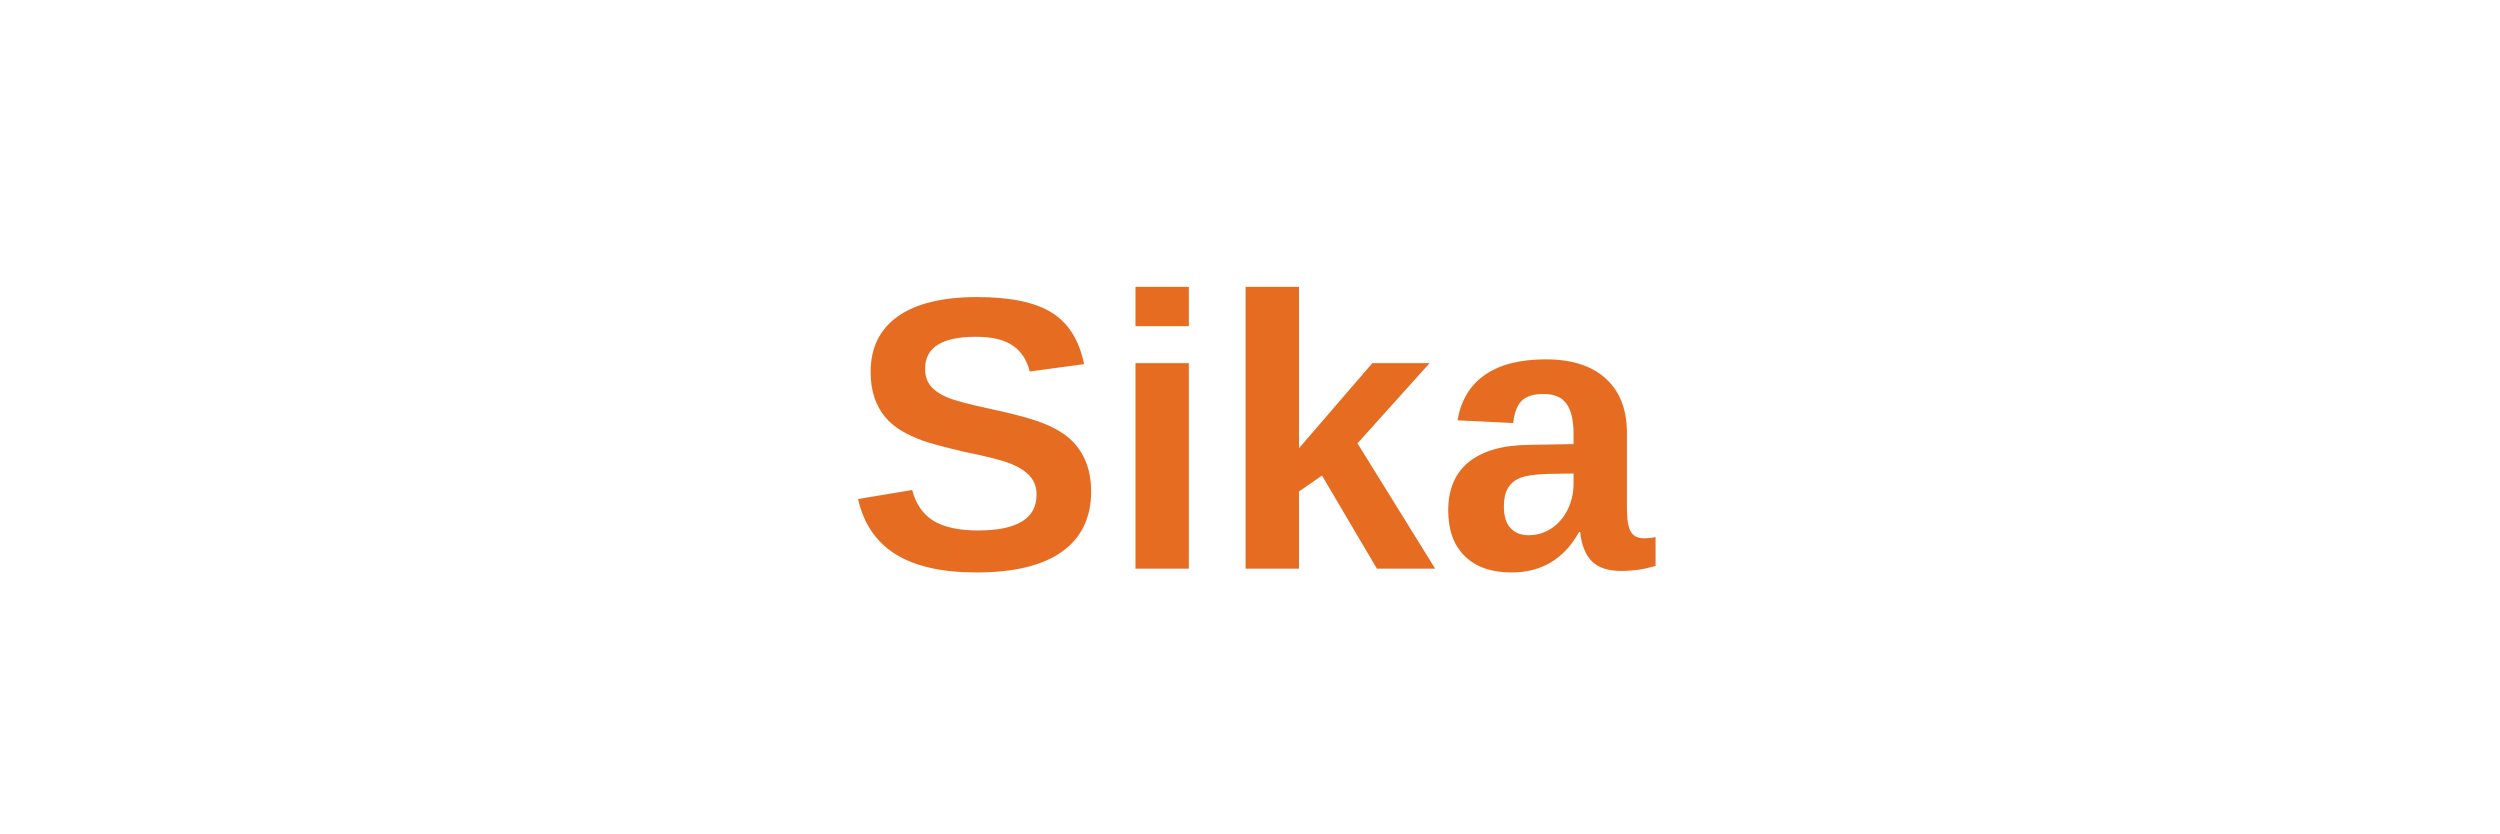
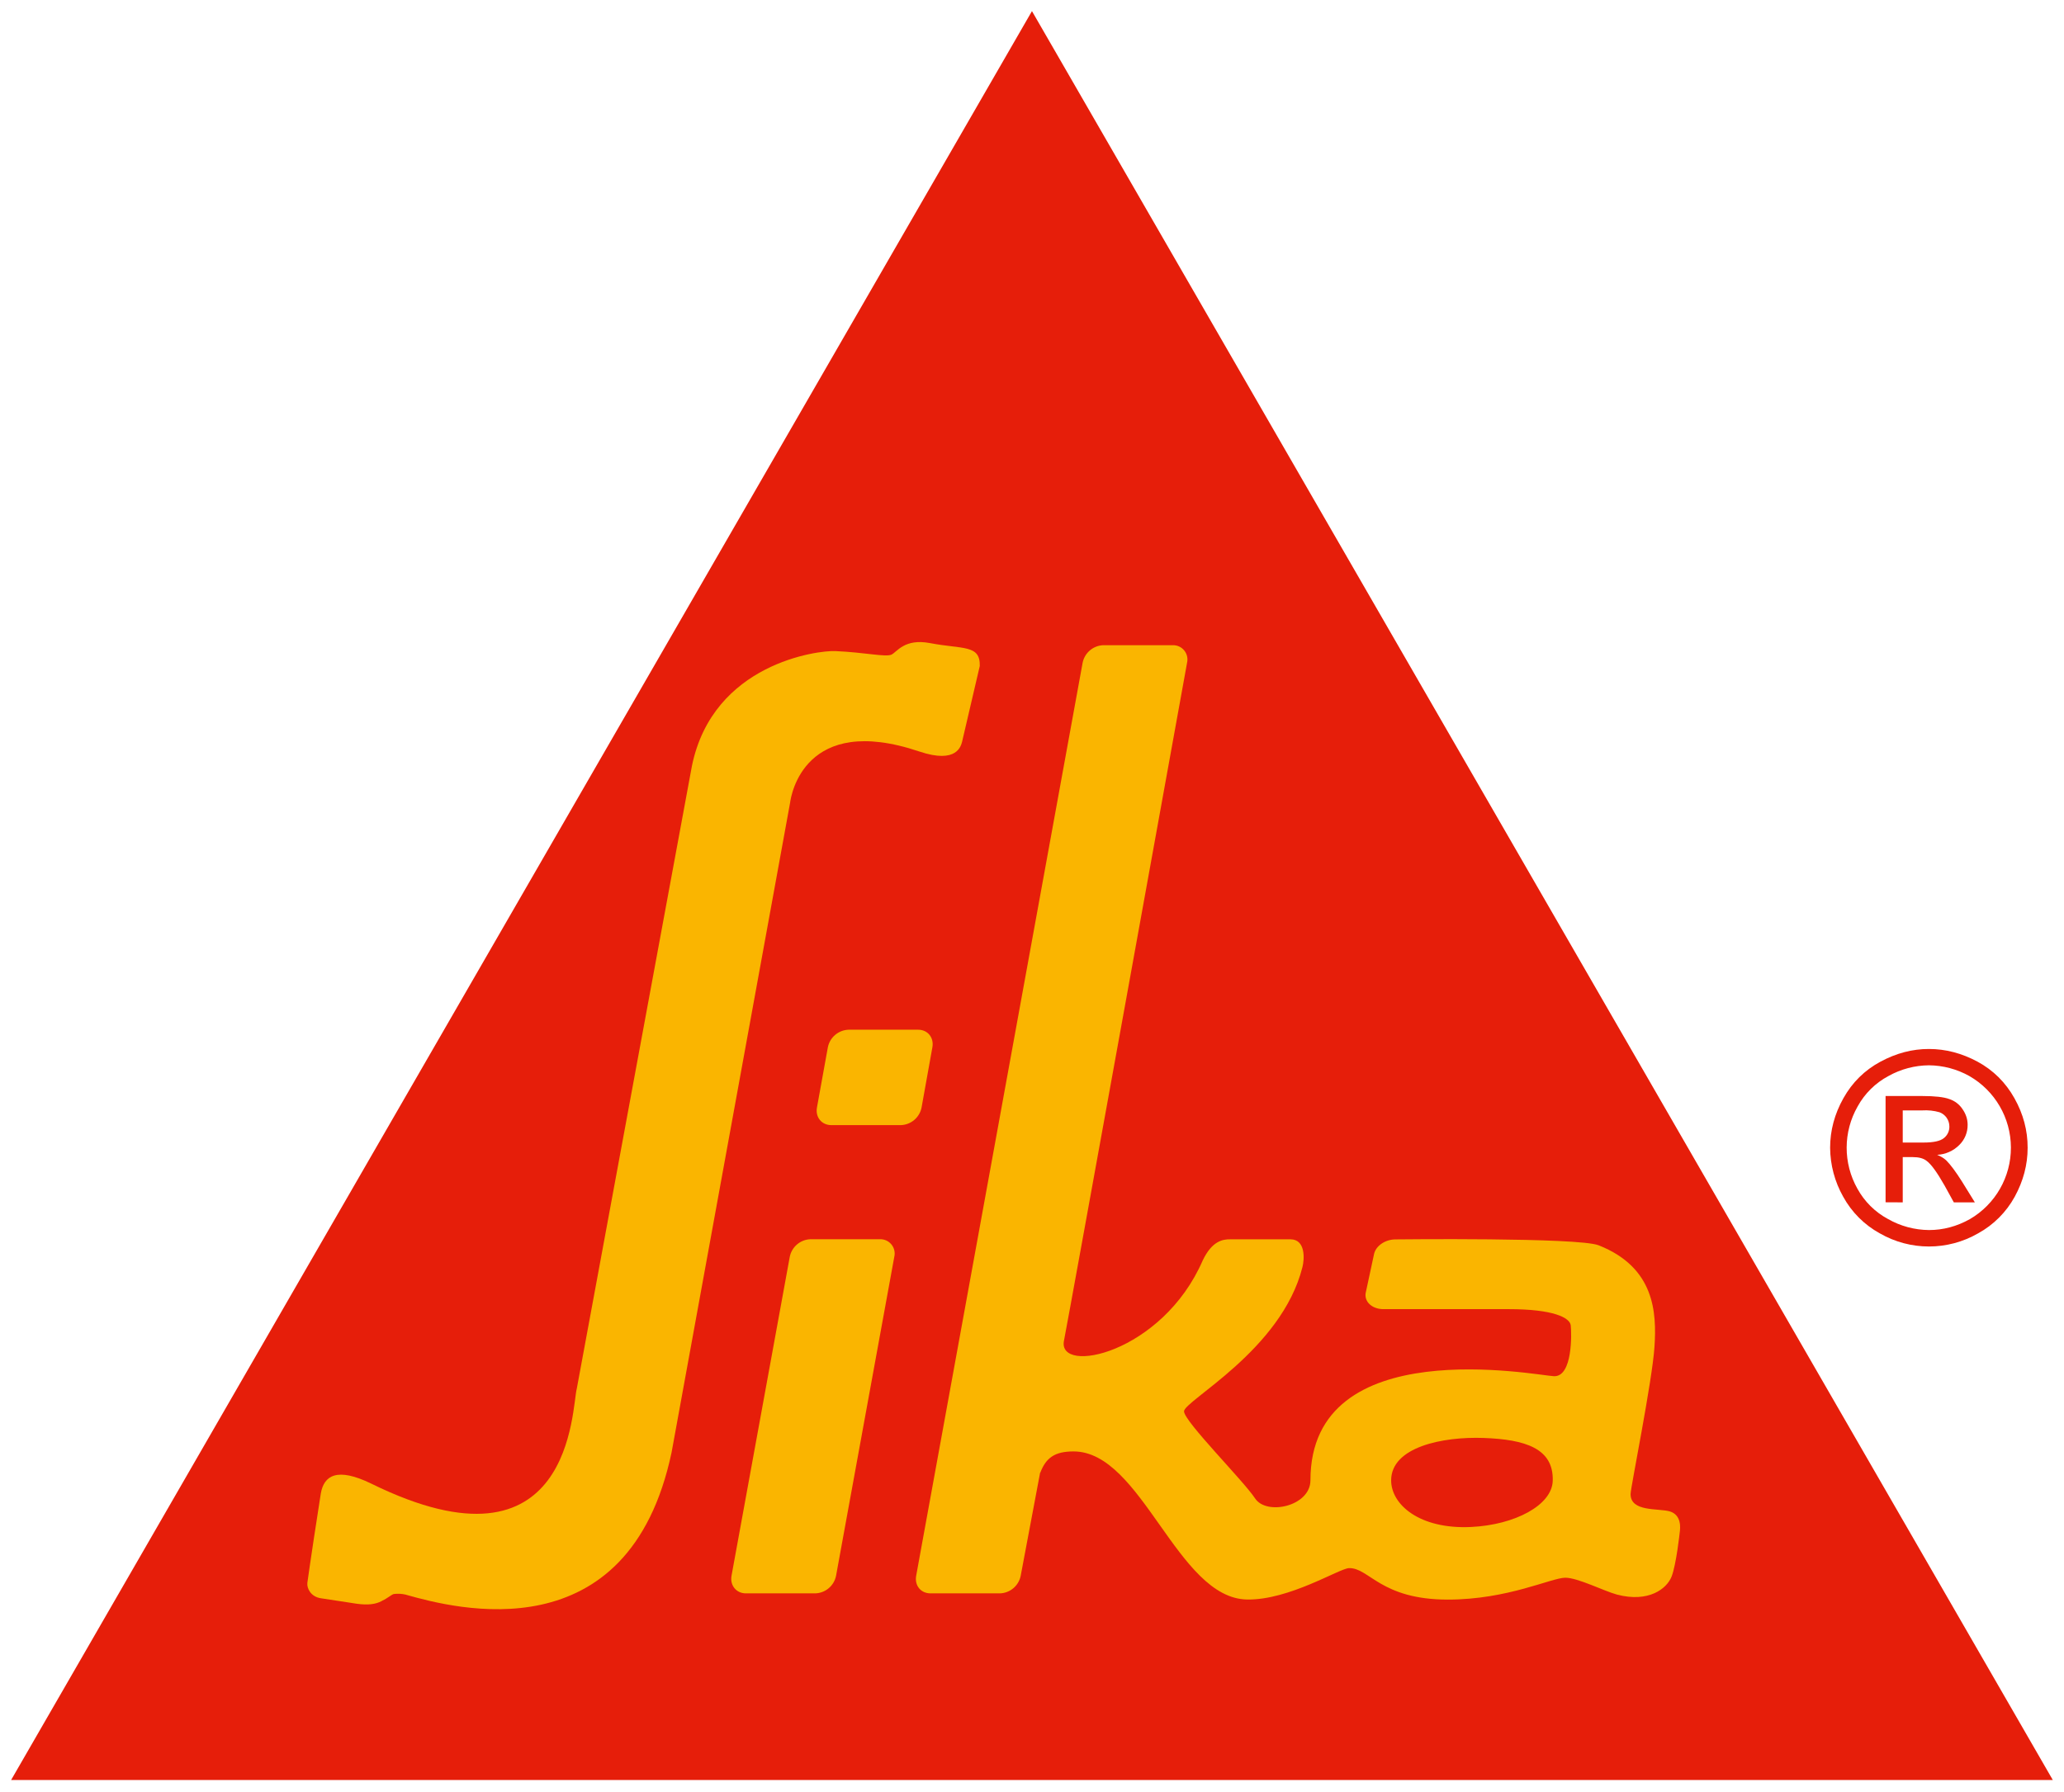
- <svg xmlns="http://www.w3.org/2000/svg" viewBox="0 0 360 120" width="360" height="120" role="img" aria-label="Sika">
-   <text x="180" y="66" text-anchor="middle" dominant-baseline="middle" font-family="'Plus Jakarta Sans','Segoe UI',Arial,sans-serif" font-size="56" font-weight="800" letter-spacing="0.3" fill="#E66C21">Sika</text>
+ <svg xmlns="http://www.w3.org/2000/svg" xmlns:xlink="http://www.w3.org/1999/xlink" width="92.693" height="80.458" viewBox="0 0 24.525 21.288">
+   <path d="M-2.993 420.369h.248q.177 0 .241-.053a.17.17 0 0 0 .065-.14.18.18 0 0 0-.117-.167.6.6 0 0 0-.205-.022h-.232Zm-.204.71v-1.263h.434q.225 0 .323.036a.3.3 0 0 1 .158.121q.06.087.06.185a.33.33 0 0 1-.1.241.4.4 0 0 1-.262.116q.066.027.108.066.076.076.186.25l.154.249h-.25l-.11-.2q-.134-.236-.213-.293-.056-.045-.164-.045h-.12v.538zm.516-1.628a1 1 0 0 0-.481.127.9.9 0 0 0-.367.362.99.99 0 0 0-.003.977.9.9 0 0 0 .364.361 1 1 0 0 0 .487.131q.253 0 .486-.13a.982.982 0 0 0-.006-1.7 1 1 0 0 0-.48-.128m0-.194q.296 0 .577.151.28.152.438.434t.157.589q0 .302-.154.583a1.1 1.1 0 0 1-.434.434 1.17 1.17 0 0 1-1.169 0 1.1 1.1 0 0 1-.434-.434 1.2 1.2 0 0 1-.156-.583q0-.307.158-.589t.44-.434.577-.151m-10.659-12.335 12.13 21.023h-24.26Zm0 0" style="fill:#e61e0a;fill-opacity:1;fill-rule:nonzero;stroke:none;stroke-width:.353" transform="translate(25.602 -406.79)" />
+   <path d="M-15.146 421.518h-.825a.26.26 0 0 0-.247.21l-.692 3.79c-.02.115.057.209.171.209h.824a.26.26 0 0 0 .247-.208l.692-3.791a.17.17 0 0 0-.17-.21m.494-1.564.129-.718c.02-.114-.055-.208-.17-.208h-.826a.26.26 0 0 0-.246.208l-.13.718c-.02.114.056.208.172.208h.824a.26.26 0 0 0 .247-.208m8.912 5.574c.056-.142.097-.525.097-.525.008-.056.022-.207-.117-.25-.138-.04-.467.009-.467-.206 0-.076.258-1.345.284-1.751.027-.407.003-.943-.664-1.206-.243-.095-2.41-.07-2.41-.07-.127-.001-.243.08-.26.183l-.098.456c-.016.103.076.187.204.19h1.496c.533 0 .727.102.737.193s.025.613-.2.604c-.198-.008-2.893-.54-2.893 1.237 0 .309-.522.423-.658.215-.138-.21-.838-.91-.844-1.033-.007-.125 1.16-.728 1.407-1.716.024-.092.04-.33-.143-.33h-.711c-.095-.002-.22.021-.33.249-.482 1.112-1.737 1.367-1.649.953.03-.135 1.462-8.054 1.462-8.054a.17.17 0 0 0-.17-.209h-.825a.26.26 0 0 0-.246.209l-1.978 10.852c-.02.115.055.208.171.208h.825a.26.26 0 0 0 .246-.208l.231-1.227.002.001c.067-.176.17-.253.395-.253.815 0 1.23 1.746 2.062 1.76.5.009 1.097-.37 1.211-.373.24-.007.375.374 1.175.374.713 0 1.23-.26 1.396-.26.148 0 .458.158.612.2.38.1.594-.071.65-.213m-2.382-.59c-.613.029-.95-.266-.95-.554 0-.395.608-.522 1.1-.504.494.018.833.124.82.511-.01.288-.449.522-.97.547" style="fill:#fab500;fill-opacity:1;fill-rule:nonzero;stroke:none;stroke-width:.353" transform="translate(25.602 -406.79)" />
+   <path d="M-21.058 425.813c.061-.028.1-.066.133-.078a.4.4 0 0 1 .144.007l.009.003c.572.161 2.641.715 3.15-1.694l1.408-7.72c.011-.09.172-1.069 1.534-.61.457.154.497-.074.51-.116l.21-.9c.006-.256-.2-.197-.592-.272-.302-.057-.39.104-.457.137-.07.032-.31-.026-.667-.042-.207-.01-1.453.146-1.704 1.363l-1.368 7.4c-.062.221-.041 2.312-2.442 1.132-.41-.2-.563-.095-.6.116-.025.15-.14.91-.16 1.064-.007.063.04.164.16.182l.425.065c.142.02.23.004.295-.03z" style="fill:#fab500;fill-opacity:1;fill-rule:nonzero;stroke:none;stroke-width:.353" transform="translate(25.602 -406.79)" />
+   <use xlink:href="#a" width="100%" height="100%" x="54.442" y="590.409" style="fill:#11110c;fill-opacity:1" transform="translate(-178.427 -268.873)scale(.35278)" />
+   <use xlink:href="#a" width="100%" height="100%" x="54.442" y="607.404" style="fill:#11110c;fill-opacity:1" transform="translate(-178.427 -268.873)scale(.35278)" />
+   <use xlink:href="#a" width="100%" height="100%" x="445.545" y="686.799" style="fill:#11110c;fill-opacity:1" transform="translate(-178.427 -268.873)scale(.35278)" />
</svg>
